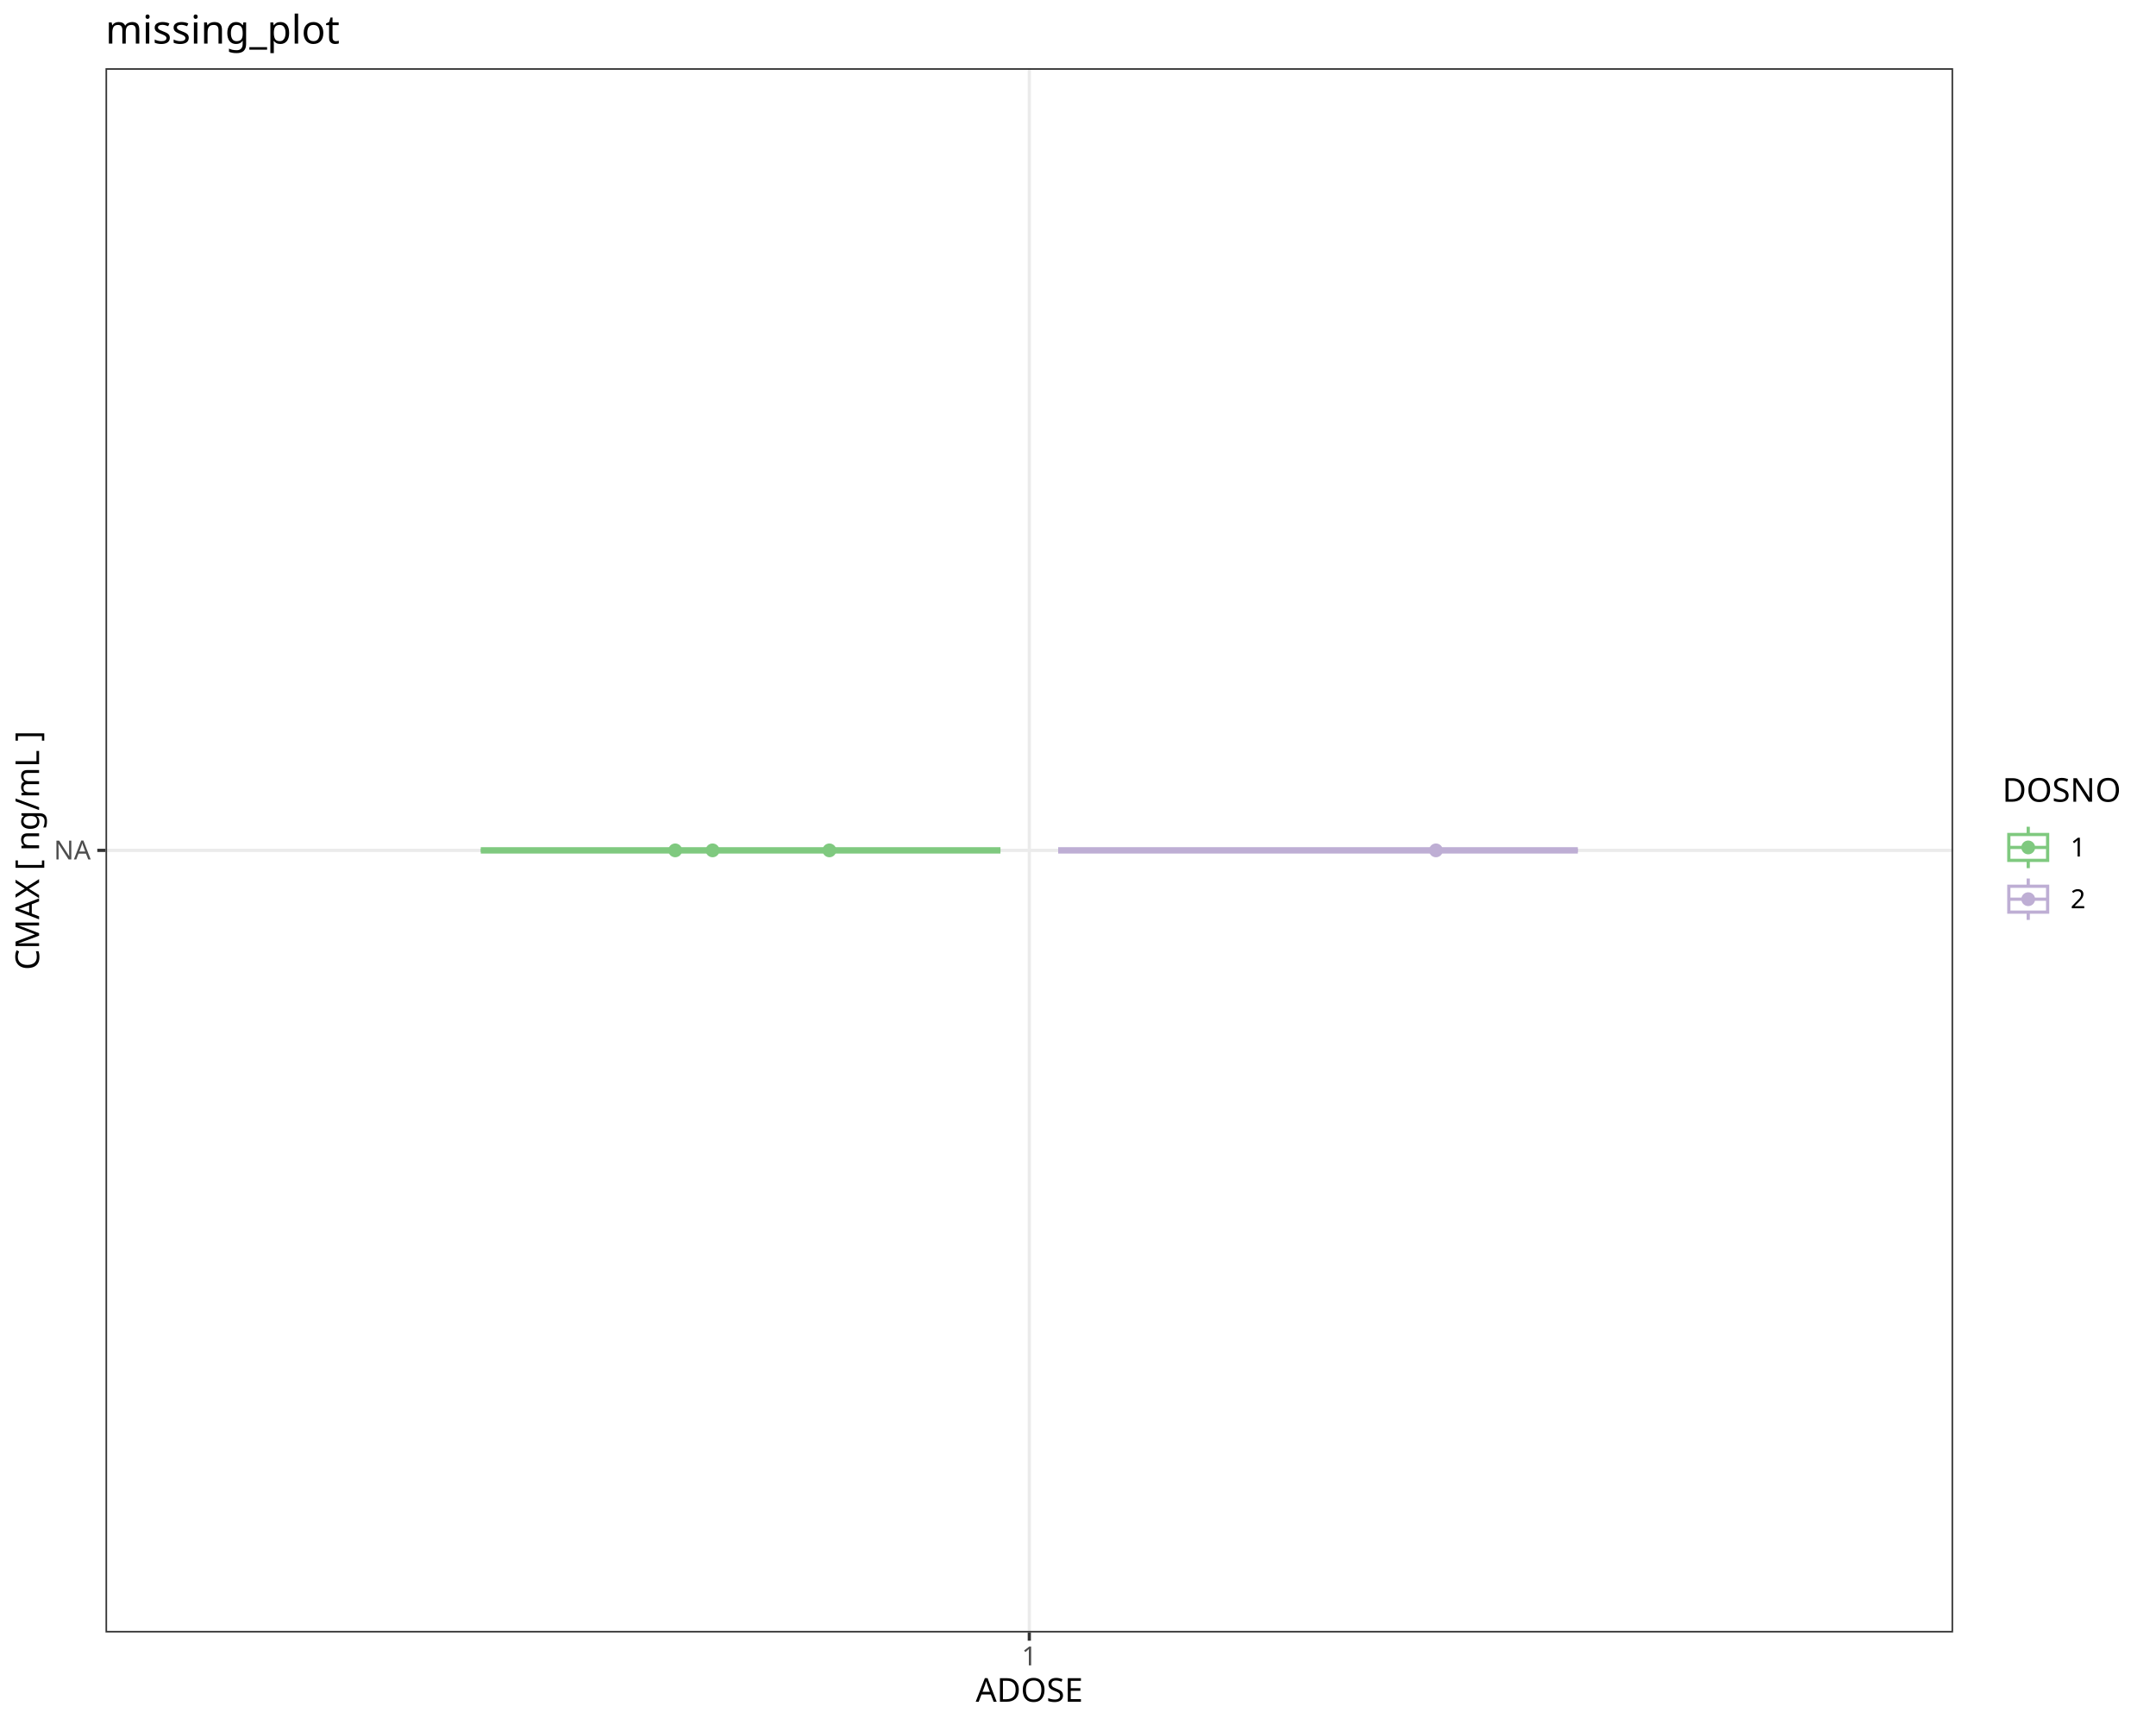
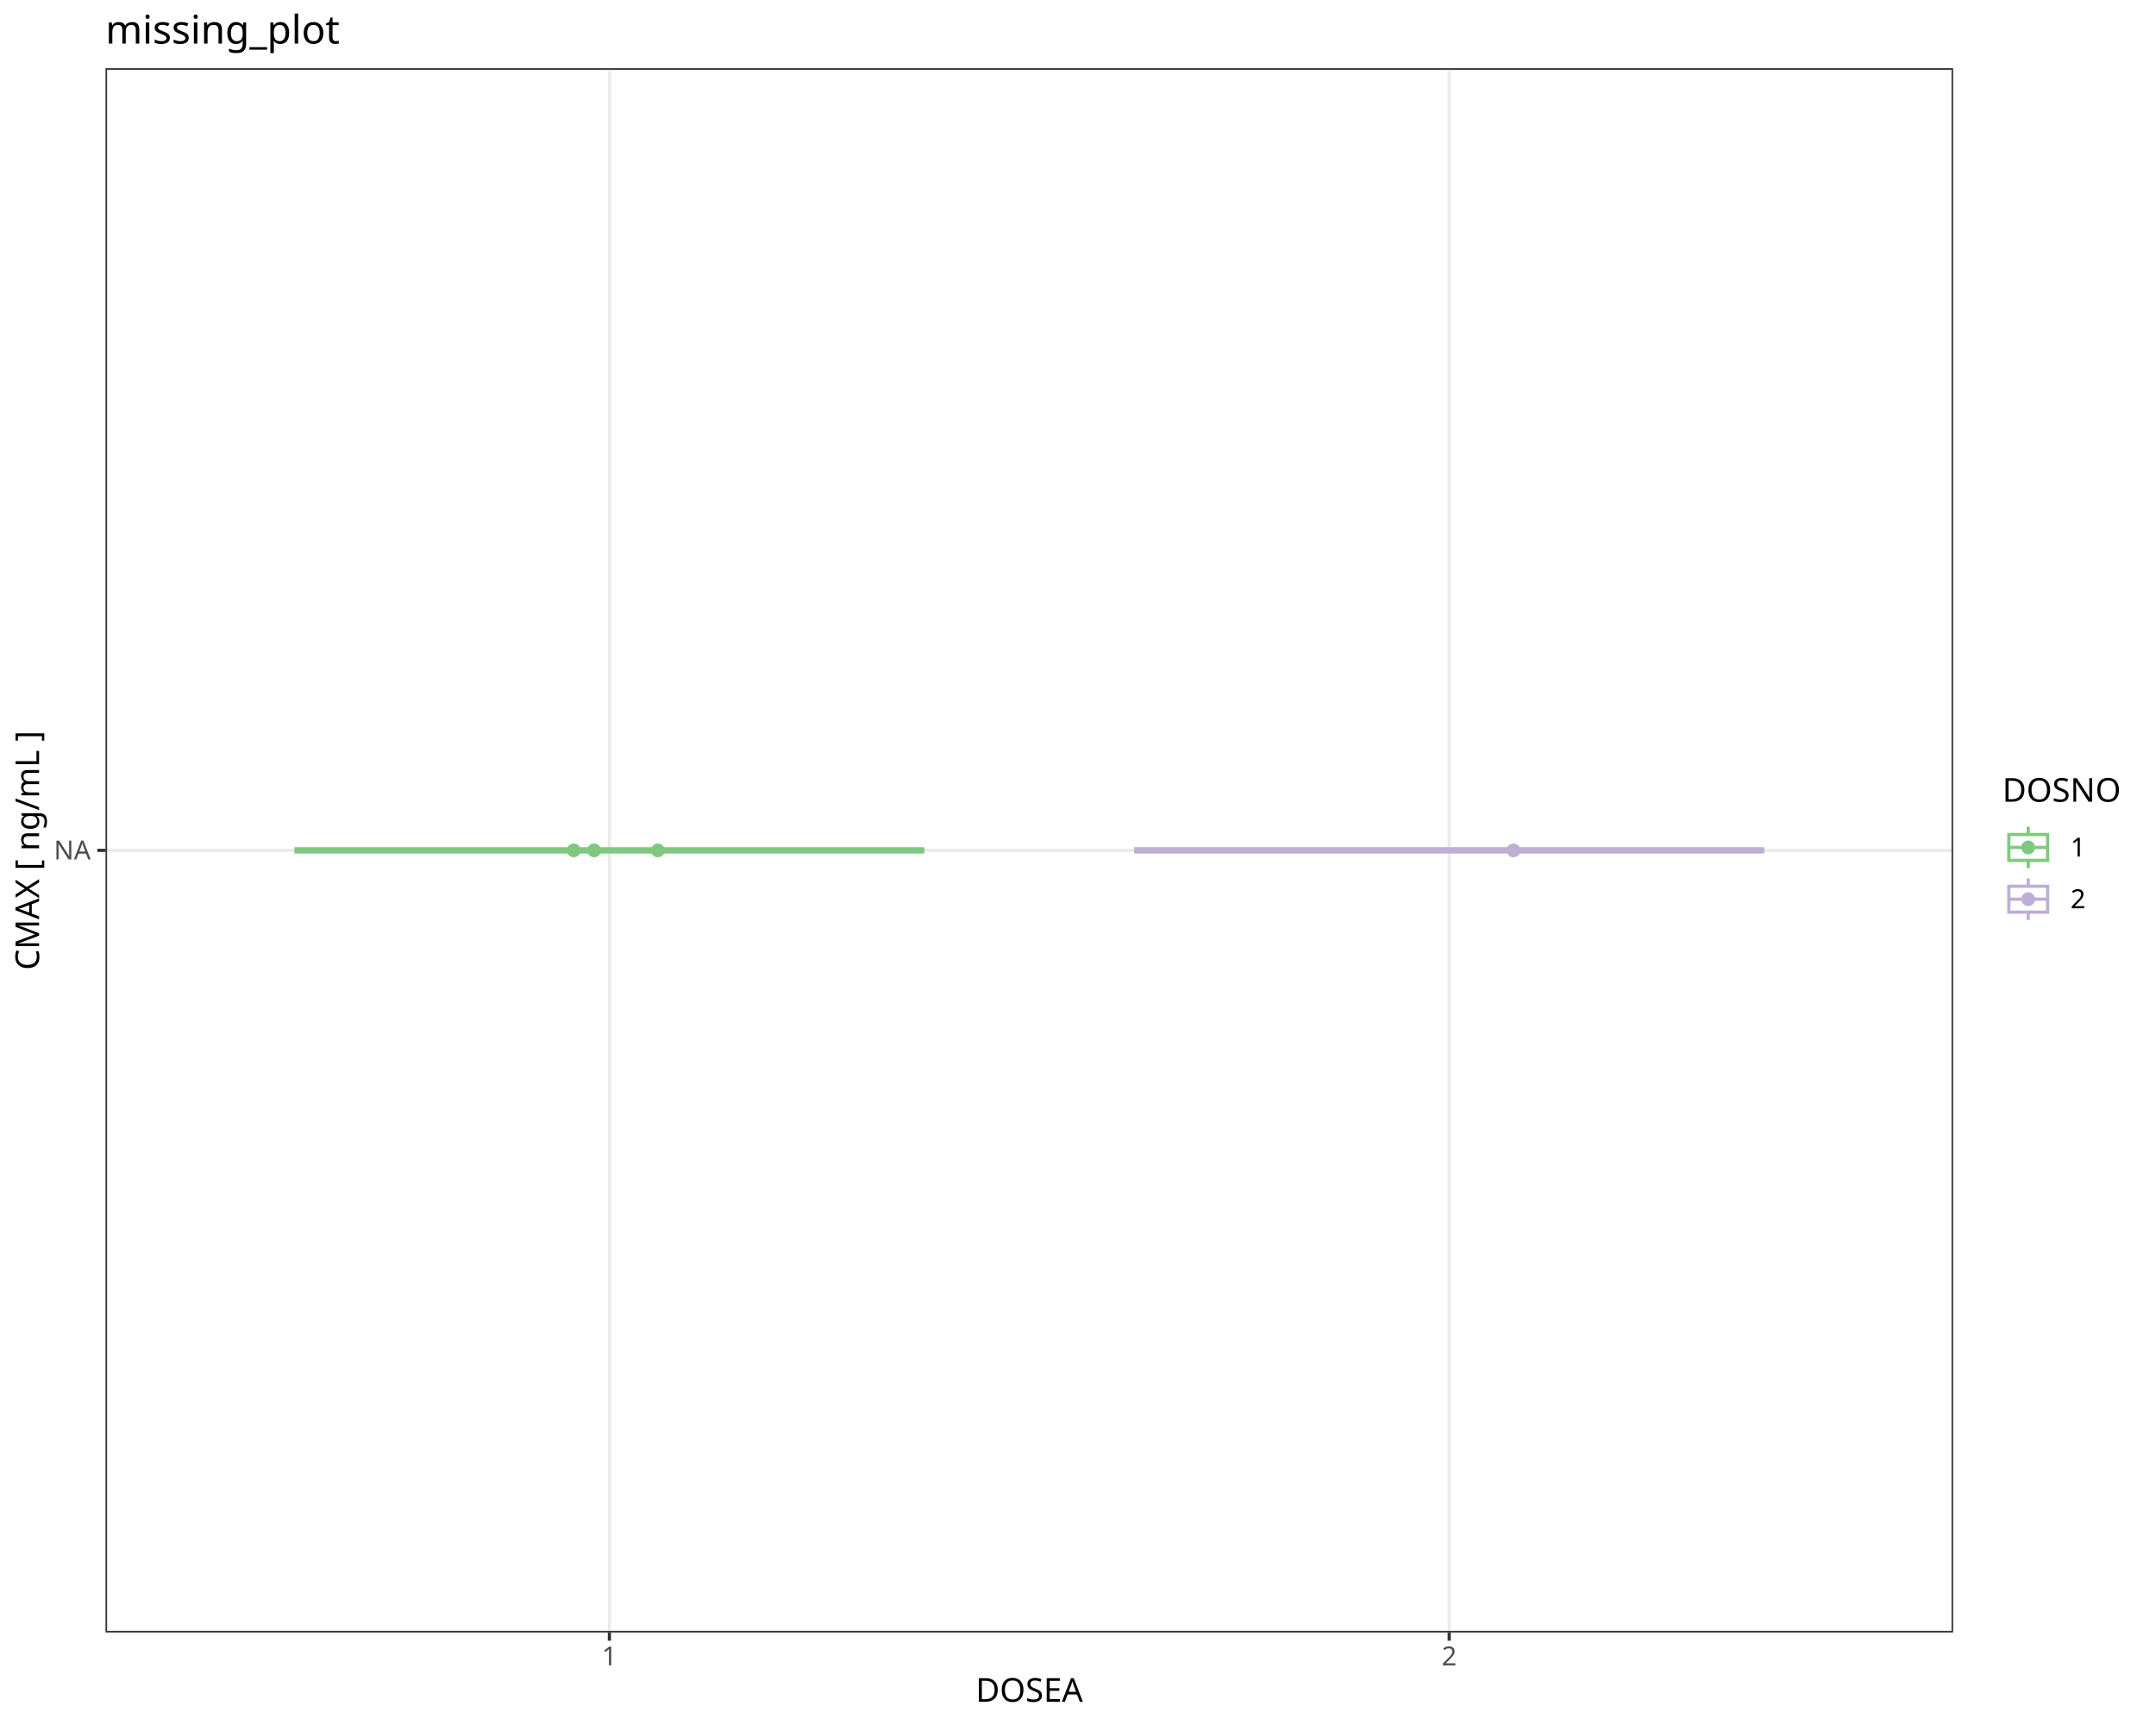
<svg xmlns="http://www.w3.org/2000/svg" class="svglite" data-engine-version="2.0" width="720.00pt" height="576.00pt" viewBox="0 0 720.00 576.00">
  <defs>
    <style type="text/css">
    .svglite line, .svglite polyline, .svglite polygon, .svglite path, .svglite rect, .svglite circle {
      fill: none;
      stroke: #000000;
      stroke-linecap: round;
      stroke-linejoin: round;
      stroke-miterlimit: 10.00;
    }
  </style>
  </defs>
  <rect width="100%" height="100%" style="stroke: none; fill: #FFFFFF;" />
  <defs>
    <clipPath id="cpMC4wMHw3MjAuMDB8MC4wMHw1NzYuMDA=">
      <rect x="0.00" y="0.00" width="720.00" height="576.00" />
    </clipPath>
  </defs>
  <g clip-path="url(#cpMC4wMHw3MjAuMDB8MC4wMHw1NzYuMDA=)">
    <rect x="0.00" y="0.00" width="720.00" height="576.00" style="stroke-width: 1.07; stroke: #FFFFFF; fill: #FFFFFF;" />
  </g>
  <defs>
    <clipPath id="cpMzUuMjN8NjUyLjI1fDIyLjc4fDU0NS4xMQ==">
      <rect x="35.23" y="22.78" width="617.02" height="522.33" />
    </clipPath>
  </defs>
  <g clip-path="url(#cpMzUuMjN8NjUyLjI1fDIyLjc4fDU0NS4xMQ==)">
    <rect x="35.23" y="22.78" width="617.02" height="522.33" style="stroke-width: 1.07; stroke: none; fill: #FFFFFF;" />
    <polyline points="35.23,283.95 652.25,283.95 " style="stroke-width: 1.07; stroke: #EBEBEB; stroke-linecap: butt;" />
-     <polyline points="343.74,545.11 343.74,22.78 " style="stroke-width: 1.07; stroke: #EBEBEB; stroke-linecap: butt;" />
-     <line x1="247.33" y1="283.95" x2="247.33" y2="283.95" style="stroke-width: 1.07; stroke: #7FC97F; stroke-linecap: butt;" />
-     <line x1="247.33" y1="283.95" x2="247.33" y2="283.95" style="stroke-width: 1.07; stroke: #7FC97F; stroke-linecap: butt;" />
-     <polygon points="160.56,283.95 160.56,283.95 334.10,283.95 334.10,283.95 160.56,283.95 " style="stroke-width: 1.07; stroke: #7FC97F; stroke-linecap: butt; stroke-linejoin: miter; fill: #FFFFFF;" />
-     <line x1="160.56" y1="283.95" x2="334.10" y2="283.95" style="stroke-width: 2.13; stroke: #7FC97F; stroke-linecap: butt; stroke-linejoin: miter;" />
-     <line x1="440.15" y1="283.95" x2="440.15" y2="283.95" style="stroke-width: 1.07; stroke: #BEAED4; stroke-linecap: butt;" />
-     <line x1="440.15" y1="283.95" x2="440.15" y2="283.95" style="stroke-width: 1.07; stroke: #BEAED4; stroke-linecap: butt;" />
-     <polygon points="353.38,283.95 353.38,283.95 526.92,283.95 526.92,283.95 353.38,283.95 " style="stroke-width: 1.07; stroke: #BEAED4; stroke-linecap: butt; stroke-linejoin: miter; fill: #FFFFFF;" />
-     <line x1="353.38" y1="283.95" x2="526.92" y2="283.95" style="stroke-width: 2.13; stroke: #BEAED4; stroke-linecap: butt; stroke-linejoin: miter;" />
-     <circle cx="225.49" cy="283.95" r="1.95" style="stroke-width: 0.71; stroke: #7FC97F; fill: #7FC97F;" />
-     <circle cx="276.98" cy="283.95" r="1.95" style="stroke-width: 0.71; stroke: #7FC97F; fill: #7FC97F;" />
-     <circle cx="237.97" cy="283.95" r="1.95" style="stroke-width: 0.71; stroke: #7FC97F; fill: #7FC97F;" />
-     <circle cx="479.54" cy="283.95" r="1.95" style="stroke-width: 0.71; stroke: #BEAED4; fill: #BEAED4;" />
+     <polyline points="203.51,545.11 203.51,22.78 " style="stroke-width: 1.07; stroke: #EBEBEB; stroke-linecap: butt;" />
+     <polyline points="483.97,545.11 483.97,22.78 " style="stroke-width: 1.07; stroke: #EBEBEB; stroke-linecap: butt;" />
+     <line x1="203.51" y1="283.95" x2="203.51" y2="283.95" style="stroke-width: 1.07; stroke: #7FC97F; stroke-linecap: butt;" />
+     <line x1="203.51" y1="283.95" x2="203.51" y2="283.95" style="stroke-width: 1.07; stroke: #7FC97F; stroke-linecap: butt;" />
+     <polygon points="98.34,283.95 98.34,283.95 308.68,283.95 308.68,283.95 98.34,283.95 " style="stroke-width: 1.07; stroke: #7FC97F; stroke-linecap: butt; stroke-linejoin: miter; fill: #FFFFFF;" />
+     <line x1="98.34" y1="283.95" x2="308.68" y2="283.95" style="stroke-width: 2.13; stroke: #7FC97F; stroke-linecap: butt; stroke-linejoin: miter;" />
+     <line x1="483.97" y1="283.95" x2="483.97" y2="283.95" style="stroke-width: 1.07; stroke: #BEAED4; stroke-linecap: butt;" />
+     <line x1="483.97" y1="283.95" x2="483.97" y2="283.95" style="stroke-width: 1.07; stroke: #BEAED4; stroke-linecap: butt;" />
+     <polygon points="378.80,283.95 378.80,283.95 589.15,283.95 589.15,283.95 378.80,283.95 " style="stroke-width: 1.07; stroke: #BEAED4; stroke-linecap: butt; stroke-linejoin: miter; fill: #FFFFFF;" />
+     <line x1="378.80" y1="283.95" x2="589.15" y2="283.95" style="stroke-width: 2.13; stroke: #BEAED4; stroke-linecap: butt; stroke-linejoin: miter;" />
+     <circle cx="191.60" cy="283.95" r="1.95" style="stroke-width: 0.71; stroke: #7FC97F; fill: #7FC97F;" />
+     <circle cx="219.68" cy="283.95" r="1.95" style="stroke-width: 0.71; stroke: #7FC97F; fill: #7FC97F;" />
+     <circle cx="198.40" cy="283.95" r="1.95" style="stroke-width: 0.71; stroke: #7FC97F; fill: #7FC97F;" />
+     <circle cx="505.46" cy="283.95" r="1.95" style="stroke-width: 0.71; stroke: #BEAED4; fill: #BEAED4;" />
    <rect x="35.23" y="22.78" width="617.02" height="522.33" style="stroke-width: 1.07; stroke: #333333;" />
  </g>
  <g clip-path="url(#cpMC4wMHw3MjAuMDB8MC4wMHw1NzYuMDA=)">
    <text x="30.30" y="286.98" text-anchor="end" style="font-size: 8.80px; fill: #4D4D4D; font-family: sans;" textLength="12.23px" lengthAdjust="spacingAndGlyphs">NA</text>
    <polyline points="32.49,283.95 35.23,283.95 " style="stroke-width: 1.07; stroke: #333333; stroke-linecap: butt;" />
-     <polyline points="343.74,547.85 343.74,545.11 " style="stroke-width: 1.07; stroke: #333333; stroke-linecap: butt;" />
-     <text x="343.74" y="556.10" text-anchor="middle" style="font-size: 8.80px; fill: #4D4D4D; font-family: sans;" textLength="4.89px" lengthAdjust="spacingAndGlyphs">1</text>
-     <text x="343.74" y="568.24" text-anchor="middle" style="font-size: 11.00px; font-family: sans;" textLength="38.52px" lengthAdjust="spacingAndGlyphs">ADOSE</text>
+     <polyline points="203.51,547.85 203.51,545.11 " style="stroke-width: 1.07; stroke: #333333; stroke-linecap: butt;" />
+     <polyline points="483.97,547.85 483.97,545.11 " style="stroke-width: 1.07; stroke: #333333; stroke-linecap: butt;" />
+     <text x="203.51" y="556.10" text-anchor="middle" style="font-size: 8.80px; fill: #4D4D4D; font-family: sans;" textLength="4.89px" lengthAdjust="spacingAndGlyphs">1</text>
+     <text x="483.97" y="556.10" text-anchor="middle" style="font-size: 8.80px; fill: #4D4D4D; font-family: sans;" textLength="4.89px" lengthAdjust="spacingAndGlyphs">2</text>
+     <text x="343.74" y="568.24" text-anchor="middle" style="font-size: 11.00px; font-family: sans;" textLength="38.52px" lengthAdjust="spacingAndGlyphs">DOSEA</text>
    <text transform="translate(13.05,283.95) rotate(-90)" text-anchor="middle" style="font-size: 11.00px; font-family: sans;" textLength="80.70px" lengthAdjust="spacingAndGlyphs">CMAX  [ ng/mL ]</text>
    <rect x="663.21" y="253.52" width="51.31" height="60.85" style="stroke-width: 1.07; stroke: none; fill: #FFFFFF;" />
    <text x="668.69" y="267.71" style="font-size: 11.00px; font-family: sans;" textLength="40.35px" lengthAdjust="spacingAndGlyphs">DOSNO</text>
    <rect x="668.69" y="274.33" width="17.28" height="17.28" style="stroke-width: 1.07; stroke: none; fill: #FFFFFF;" />
    <polyline points="677.33,289.89 677.33,287.29 " style="stroke-width: 1.07; stroke: #7FC97F; stroke-linecap: butt; stroke-linejoin: miter;" />
    <polyline points="677.33,278.65 677.33,276.06 " style="stroke-width: 1.07; stroke: #7FC97F; stroke-linecap: butt; stroke-linejoin: miter;" />
    <rect x="670.85" y="278.65" width="12.96" height="8.64" style="stroke-width: 1.07; stroke: #7FC97F; stroke-linecap: butt; stroke-linejoin: miter; fill: #FFFFFF;" />
    <polyline points="670.85,282.97 683.81,282.97 " style="stroke-width: 1.07; stroke: #7FC97F; stroke-linecap: butt; stroke-linejoin: miter;" />
    <circle cx="677.33" cy="282.97" r="1.95" style="stroke-width: 0.71; stroke: #7FC97F; fill: #7FC97F;" />
    <rect x="668.69" y="291.61" width="17.28" height="17.28" style="stroke-width: 1.07; stroke: none; fill: #FFFFFF;" />
    <polyline points="677.33,307.17 677.33,304.57 " style="stroke-width: 1.07; stroke: #BEAED4; stroke-linecap: butt; stroke-linejoin: miter;" />
    <polyline points="677.33,295.93 677.33,293.34 " style="stroke-width: 1.07; stroke: #BEAED4; stroke-linecap: butt; stroke-linejoin: miter;" />
    <rect x="670.85" y="295.93" width="12.96" height="8.64" style="stroke-width: 1.07; stroke: #BEAED4; stroke-linecap: butt; stroke-linejoin: miter; fill: #FFFFFF;" />
    <polyline points="670.85,300.25 683.81,300.25 " style="stroke-width: 1.07; stroke: #BEAED4; stroke-linecap: butt; stroke-linejoin: miter;" />
    <circle cx="677.33" cy="300.25" r="1.95" style="stroke-width: 0.71; stroke: #BEAED4; fill: #BEAED4;" />
    <text x="691.45" y="286.00" style="font-size: 8.80px; font-family: sans;" textLength="4.89px" lengthAdjust="spacingAndGlyphs">1</text>
    <text x="691.45" y="303.28" style="font-size: 8.80px; font-family: sans;" textLength="4.89px" lengthAdjust="spacingAndGlyphs">2</text>
    <text x="35.23" y="14.56" style="font-size: 13.20px; font-family: sans;" textLength="73.38px" lengthAdjust="spacingAndGlyphs">missing_plot</text>
  </g>
</svg>
